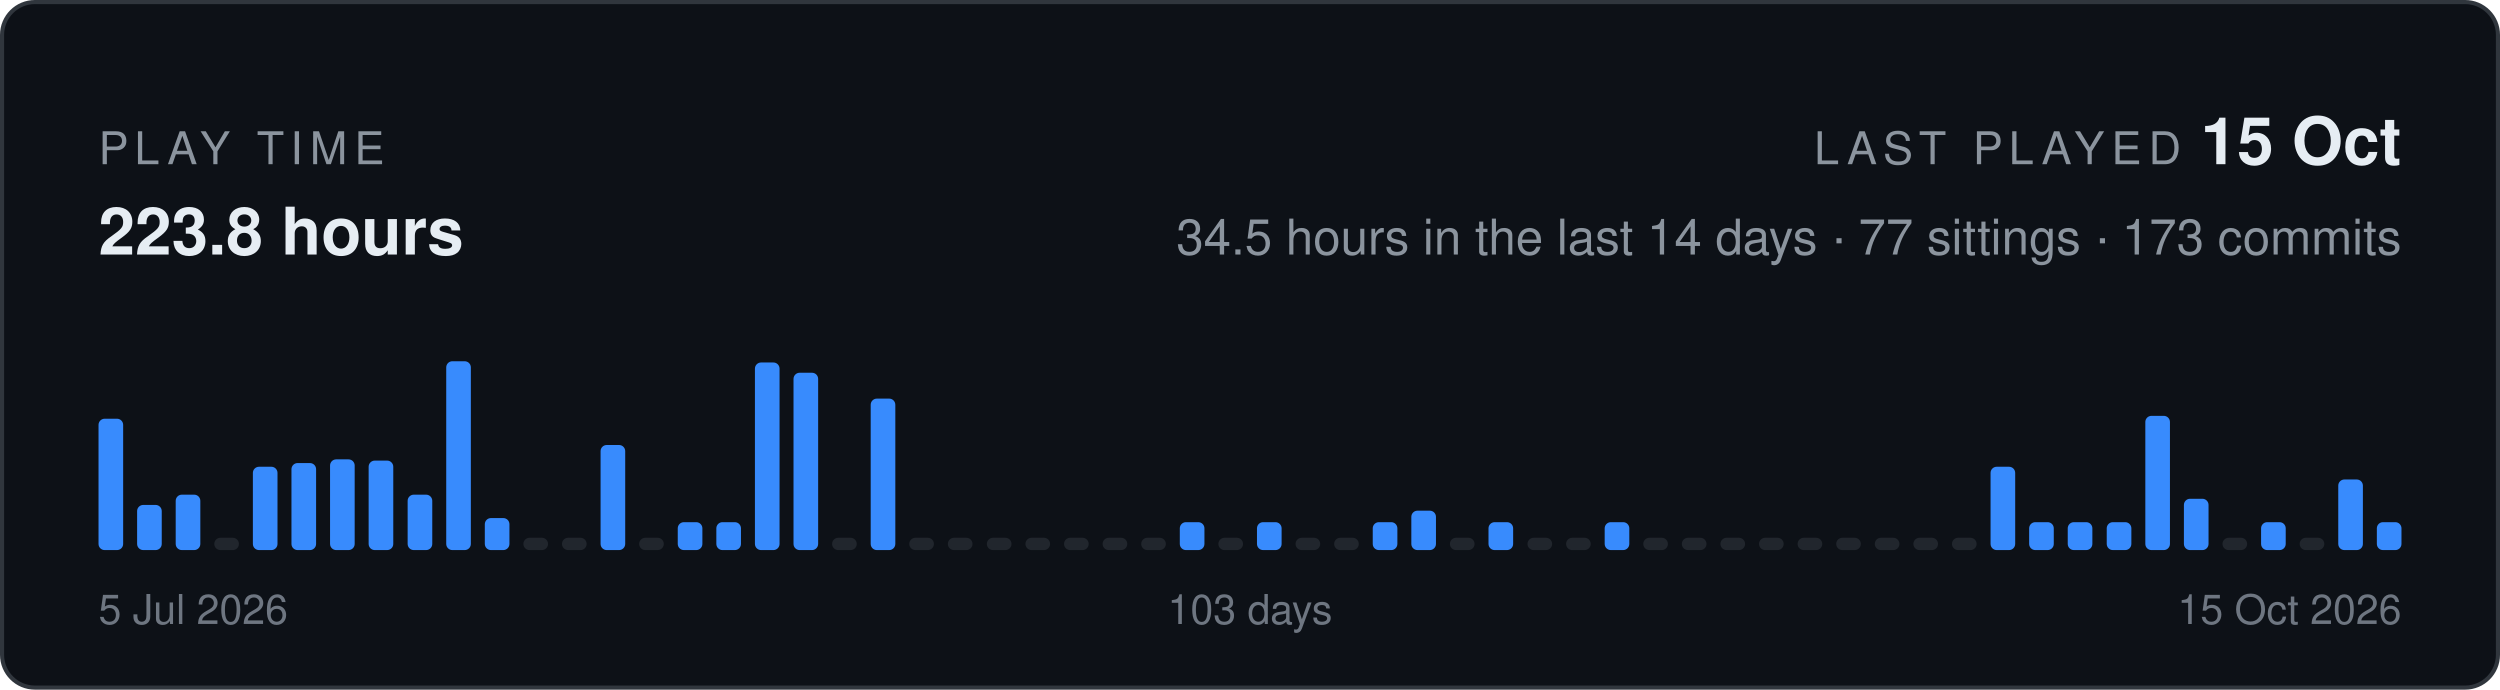
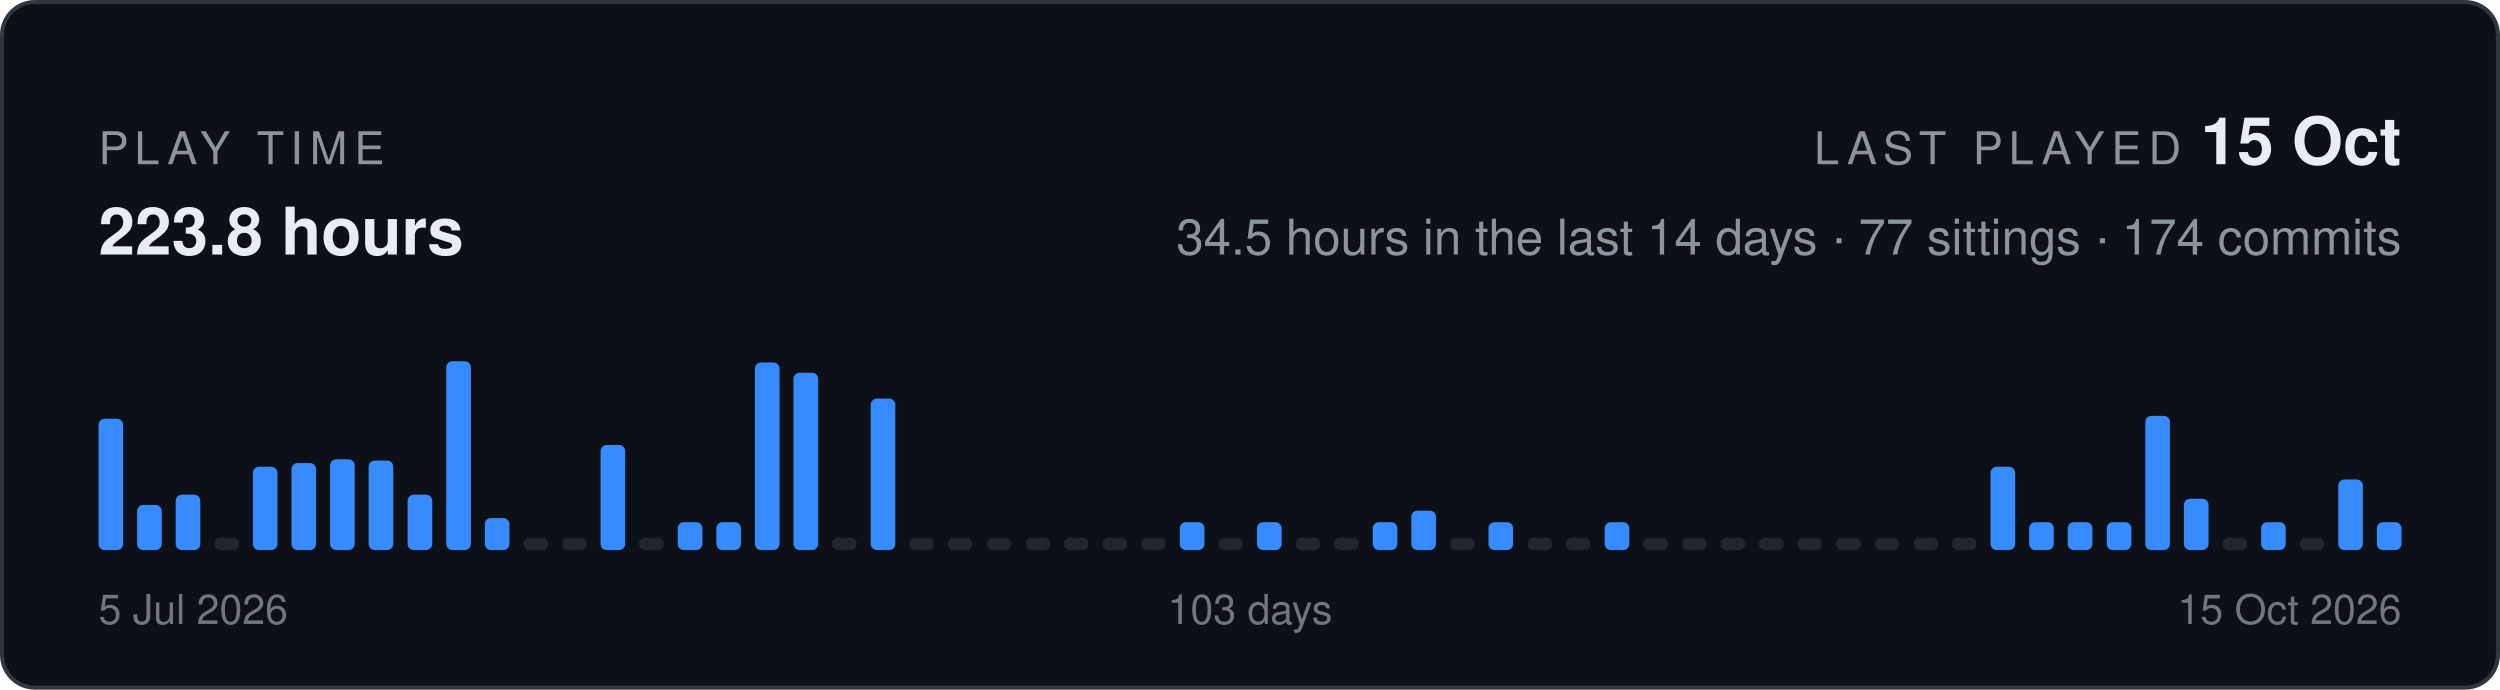
- <svg xmlns="http://www.w3.org/2000/svg" width="609" height="168" viewBox="0 0 609 168" role="img" aria-label="Play time: 223.8 hours over 173 commits, last played 15 Oct">
+ <svg xmlns="http://www.w3.org/2000/svg" width="609" height="168" viewBox="0 0 609 168" role="img" aria-label="Play time: 223.8 hours over 174 commits, last played 15 Oct">
  <style>
    .card { fill: #0d1117; stroke: #30363d }
    text { font-family: -apple-system, BlinkMacSystemFont, "Segoe UI", Helvetica, Arial, sans-serif }
    .label { font-size: 11px; letter-spacing: 1.7px; fill: #8b949e }
    .stat { font-size: 16px; font-weight: 600; letter-spacing: normal; fill: #e6edf3 }
    .note { font-size: 12px; fill: #8b949e }
    .axis { font-size: 10px; fill: #6e7681 }
    .bar { fill: #388bfd }
    .bar-quiet { fill: #21262d }
  </style>
  <rect class="card" x="0.5" y="0.5" width="608" height="167" rx="8" />
  <text class="label" x="24" y="40">PLAY TIME</text>
  <text class="stat" x="24" y="62">223.8 hours</text>
  <text class="label" x="585" y="40" text-anchor="end">LAST PLAYED <tspan class="stat">15 Oct</tspan>
  </text>
-   <text class="note" x="585" y="62" text-anchor="end">34.5 hours in the last 14 days   ·   77 sittings   ·   173 commits</text>
+   <text class="note" x="585" y="62" text-anchor="end">34.5 hours in the last 14 days   ·   77 sittings   ·   174 commits</text>
  <rect class="bar" x="24.0" y="102.0" width="6" height="32.0" rx="1.5" />
  <rect class="bar" x="33.4" y="123.0" width="6" height="11.0" rx="1.5" />
  <rect class="bar" x="42.8" y="120.5" width="6" height="13.5" rx="1.5" />
  <rect class="bar-quiet" x="52.2" y="131.0" width="6" height="3.0" rx="1.5" />
  <rect class="bar" x="61.6" y="113.7" width="6" height="20.3" rx="1.5" />
  <rect class="bar" x="71.0" y="112.8" width="6" height="21.2" rx="1.5" />
  <rect class="bar" x="80.4" y="111.9" width="6" height="22.1" rx="1.5" />
  <rect class="bar" x="89.8" y="112.2" width="6" height="21.8" rx="1.5" />
  <rect class="bar" x="99.3" y="120.5" width="6" height="13.5" rx="1.5" />
  <rect class="bar" x="108.7" y="88.0" width="6" height="46.0" rx="1.5" />
  <rect class="bar" x="118.1" y="126.2" width="6" height="7.8" rx="1.5" />
  <rect class="bar-quiet" x="127.5" y="131.0" width="6" height="3.0" rx="1.5" />
  <rect class="bar-quiet" x="136.9" y="131.0" width="6" height="3.0" rx="1.5" />
  <rect class="bar" x="146.3" y="108.4" width="6" height="25.6" rx="1.5" />
  <rect class="bar-quiet" x="155.7" y="131.0" width="6" height="3.0" rx="1.5" />
  <rect class="bar" x="165.1" y="127.2" width="6" height="6.8" rx="1.5" />
  <rect class="bar" x="174.5" y="127.2" width="6" height="6.8" rx="1.5" />
  <rect class="bar" x="183.9" y="88.3" width="6" height="45.7" rx="1.5" />
  <rect class="bar" x="193.3" y="90.8" width="6" height="43.2" rx="1.5" />
  <rect class="bar-quiet" x="202.7" y="131.0" width="6" height="3.0" rx="1.5" />
  <rect class="bar" x="212.1" y="97.1" width="6" height="36.9" rx="1.5" />
  <rect class="bar-quiet" x="221.5" y="131.0" width="6" height="3.0" rx="1.5" />
  <rect class="bar-quiet" x="230.9" y="131.0" width="6" height="3.0" rx="1.5" />
  <rect class="bar-quiet" x="240.4" y="131.0" width="6" height="3.0" rx="1.5" />
  <rect class="bar-quiet" x="249.8" y="131.0" width="6" height="3.0" rx="1.5" />
  <rect class="bar-quiet" x="259.2" y="131.0" width="6" height="3.0" rx="1.5" />
  <rect class="bar-quiet" x="268.6" y="131.0" width="6" height="3.0" rx="1.5" />
  <rect class="bar-quiet" x="278.0" y="131.0" width="6" height="3.0" rx="1.5" />
  <rect class="bar" x="287.4" y="127.2" width="6" height="6.8" rx="1.5" />
  <rect class="bar-quiet" x="296.8" y="131.0" width="6" height="3.0" rx="1.5" />
  <rect class="bar" x="306.2" y="127.2" width="6" height="6.8" rx="1.5" />
  <rect class="bar-quiet" x="315.6" y="131.0" width="6" height="3.0" rx="1.5" />
  <rect class="bar-quiet" x="325.0" y="131.0" width="6" height="3.0" rx="1.5" />
  <rect class="bar" x="334.4" y="127.2" width="6" height="6.8" rx="1.5" />
  <rect class="bar" x="343.8" y="124.4" width="6" height="9.6" rx="1.5" />
  <rect class="bar-quiet" x="353.2" y="131.0" width="6" height="3.0" rx="1.5" />
  <rect class="bar" x="362.6" y="127.2" width="6" height="6.8" rx="1.5" />
  <rect class="bar-quiet" x="372.1" y="131.0" width="6" height="3.0" rx="1.5" />
  <rect class="bar-quiet" x="381.5" y="131.0" width="6" height="3.0" rx="1.5" />
  <rect class="bar" x="390.9" y="127.2" width="6" height="6.8" rx="1.5" />
  <rect class="bar-quiet" x="400.3" y="131.0" width="6" height="3.0" rx="1.5" />
  <rect class="bar-quiet" x="409.7" y="131.0" width="6" height="3.0" rx="1.5" />
  <rect class="bar-quiet" x="419.1" y="131.0" width="6" height="3.0" rx="1.5" />
  <rect class="bar-quiet" x="428.5" y="131.0" width="6" height="3.0" rx="1.5" />
  <rect class="bar-quiet" x="437.9" y="131.0" width="6" height="3.0" rx="1.5" />
  <rect class="bar-quiet" x="447.3" y="131.0" width="6" height="3.0" rx="1.5" />
  <rect class="bar-quiet" x="456.7" y="131.0" width="6" height="3.0" rx="1.5" />
  <rect class="bar-quiet" x="466.1" y="131.0" width="6" height="3.0" rx="1.5" />
  <rect class="bar-quiet" x="475.5" y="131.0" width="6" height="3.0" rx="1.5" />
  <rect class="bar" x="484.9" y="113.7" width="6" height="20.3" rx="1.5" />
  <rect class="bar" x="494.3" y="127.2" width="6" height="6.8" rx="1.5" />
  <rect class="bar" x="503.7" y="127.2" width="6" height="6.8" rx="1.5" />
  <rect class="bar" x="513.2" y="127.2" width="6" height="6.8" rx="1.5" />
  <rect class="bar" x="522.6" y="101.3" width="6" height="32.7" rx="1.5" />
  <rect class="bar" x="532.0" y="121.5" width="6" height="12.5" rx="1.5" />
  <rect class="bar-quiet" x="541.4" y="131.0" width="6" height="3.0" rx="1.5" />
  <rect class="bar" x="550.8" y="127.2" width="6" height="6.8" rx="1.5" />
  <rect class="bar-quiet" x="560.2" y="131.0" width="6" height="3.0" rx="1.5" />
  <rect class="bar" x="569.6" y="116.8" width="6" height="17.2" rx="1.5" />
  <rect class="bar" x="579.0" y="127.2" width="6" height="6.8" rx="1.5" />
  <text class="axis" x="24" y="152">5 Jul 2026</text>
  <text class="axis" x="304.5" y="152" text-anchor="middle">103 days</text>
  <text class="axis" x="585" y="152" text-anchor="end">15 Oct 2026</text>
</svg>
